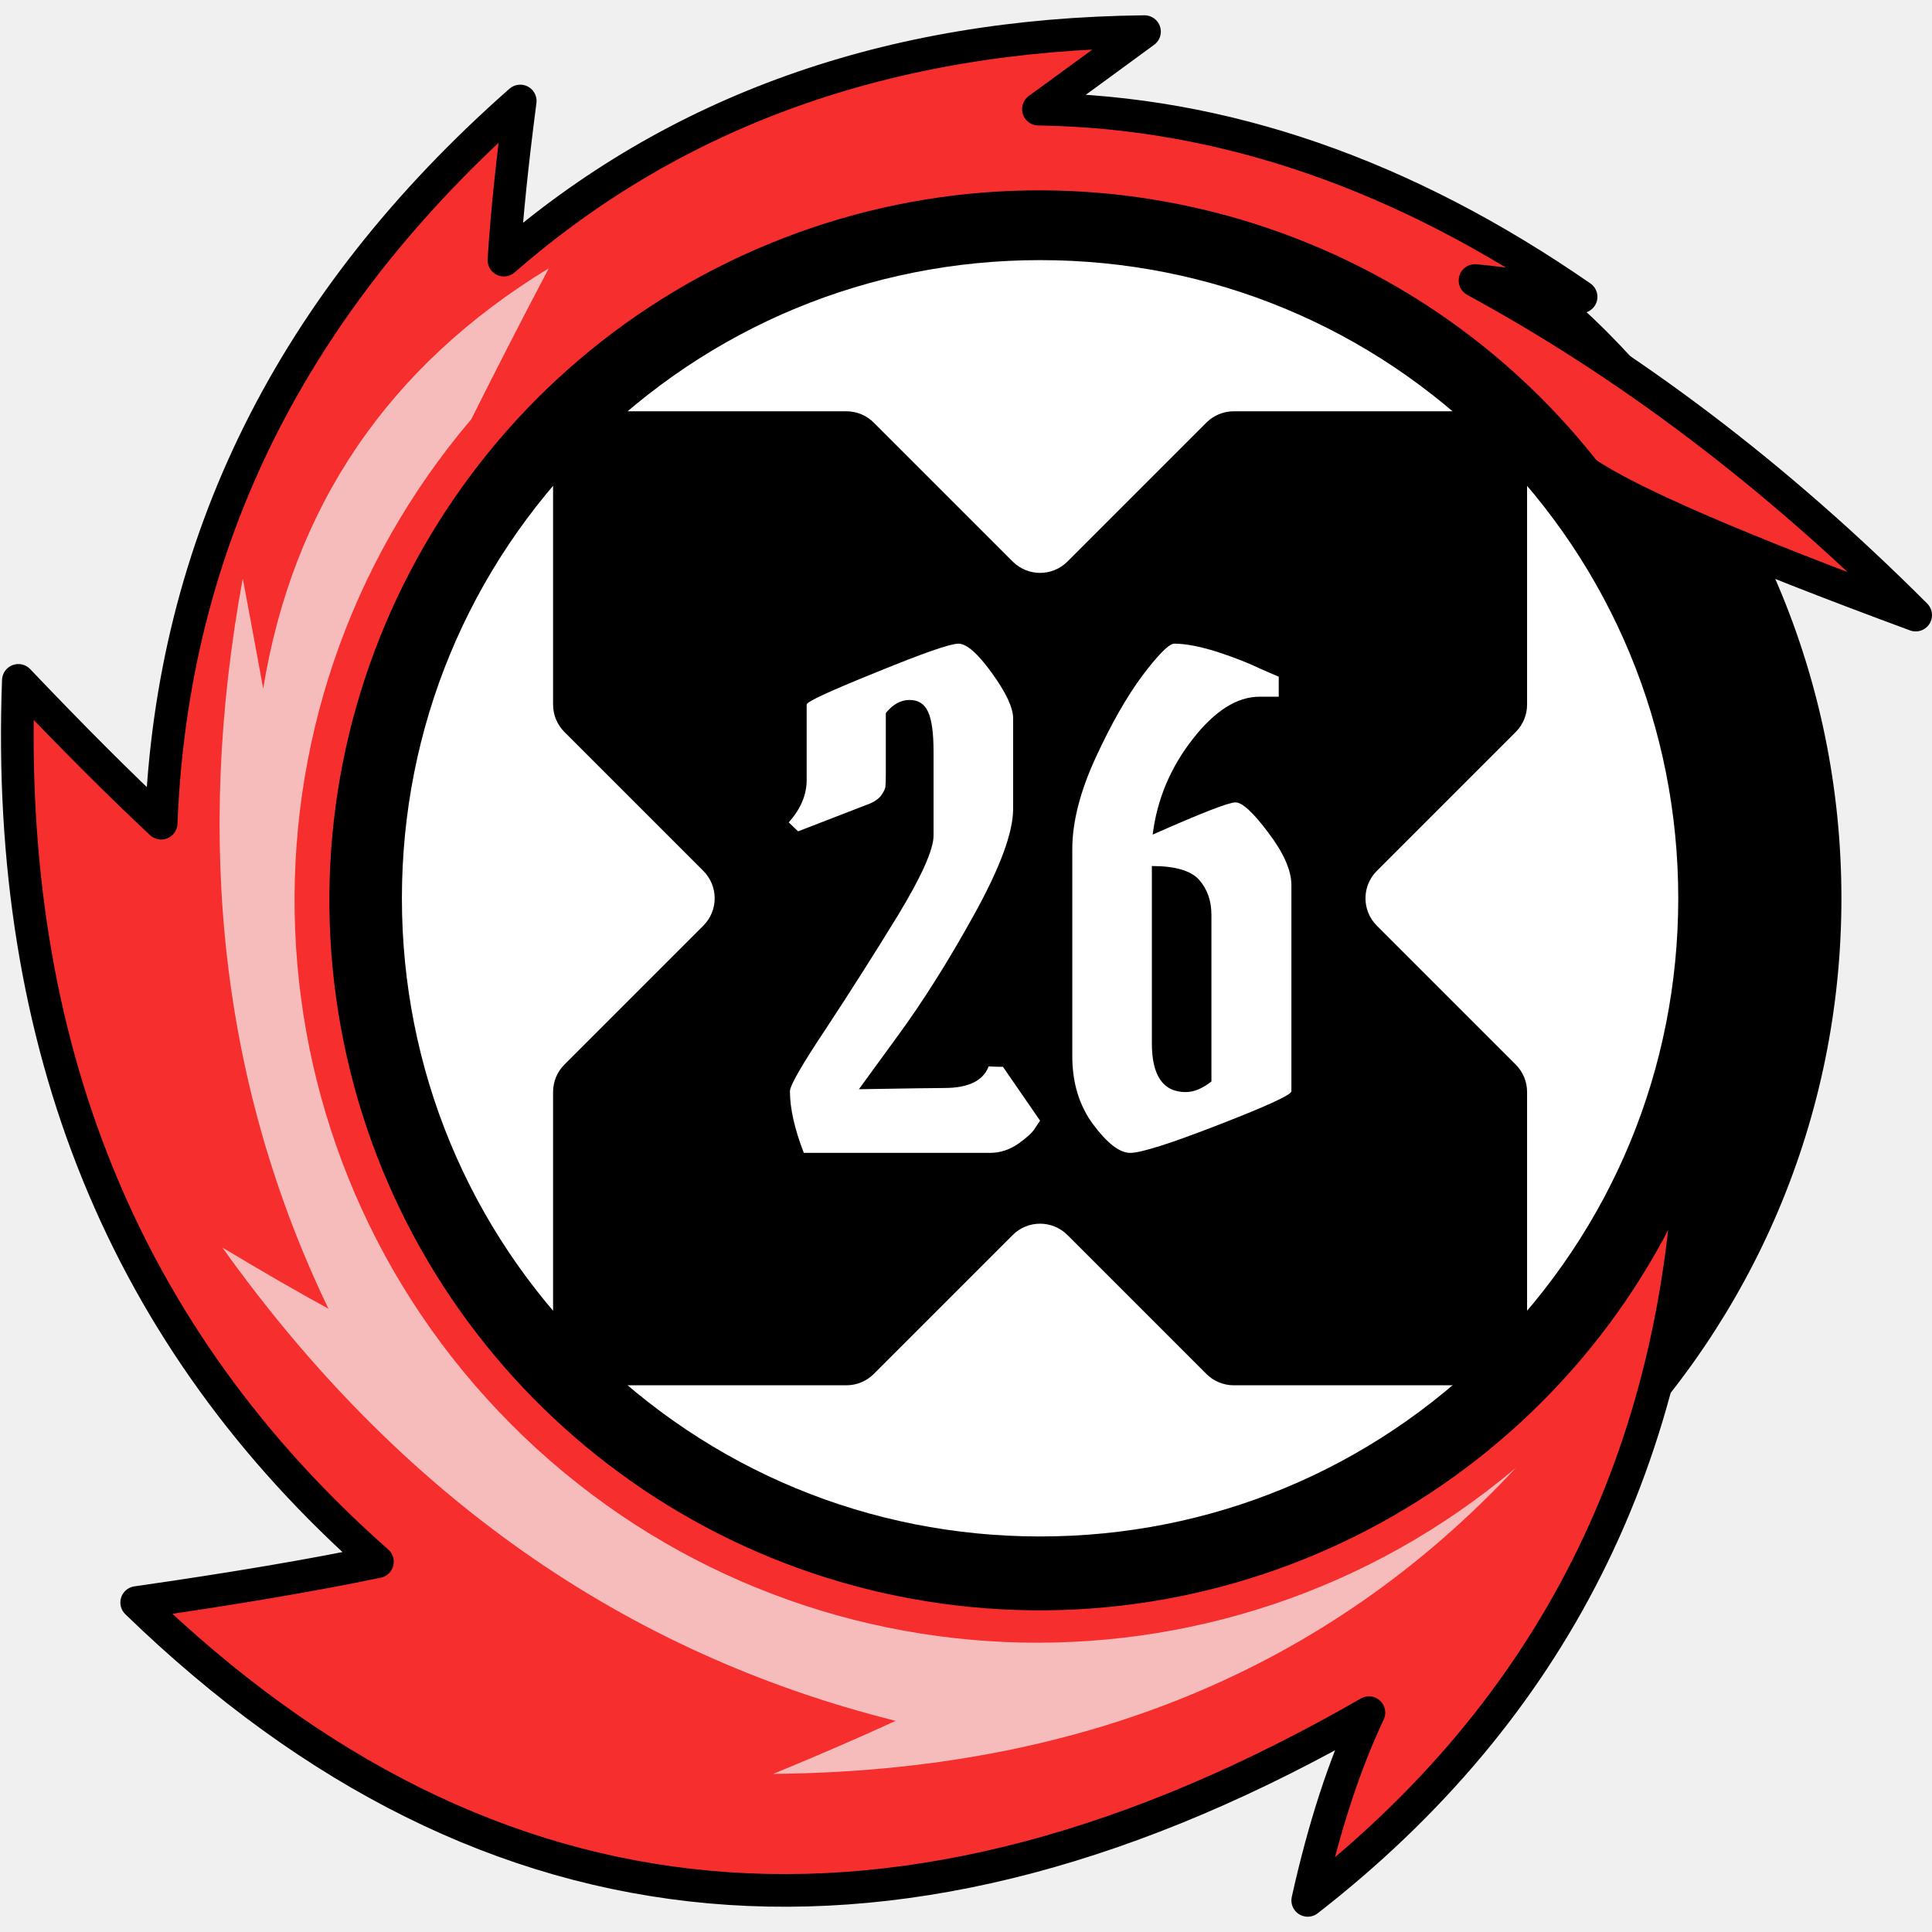
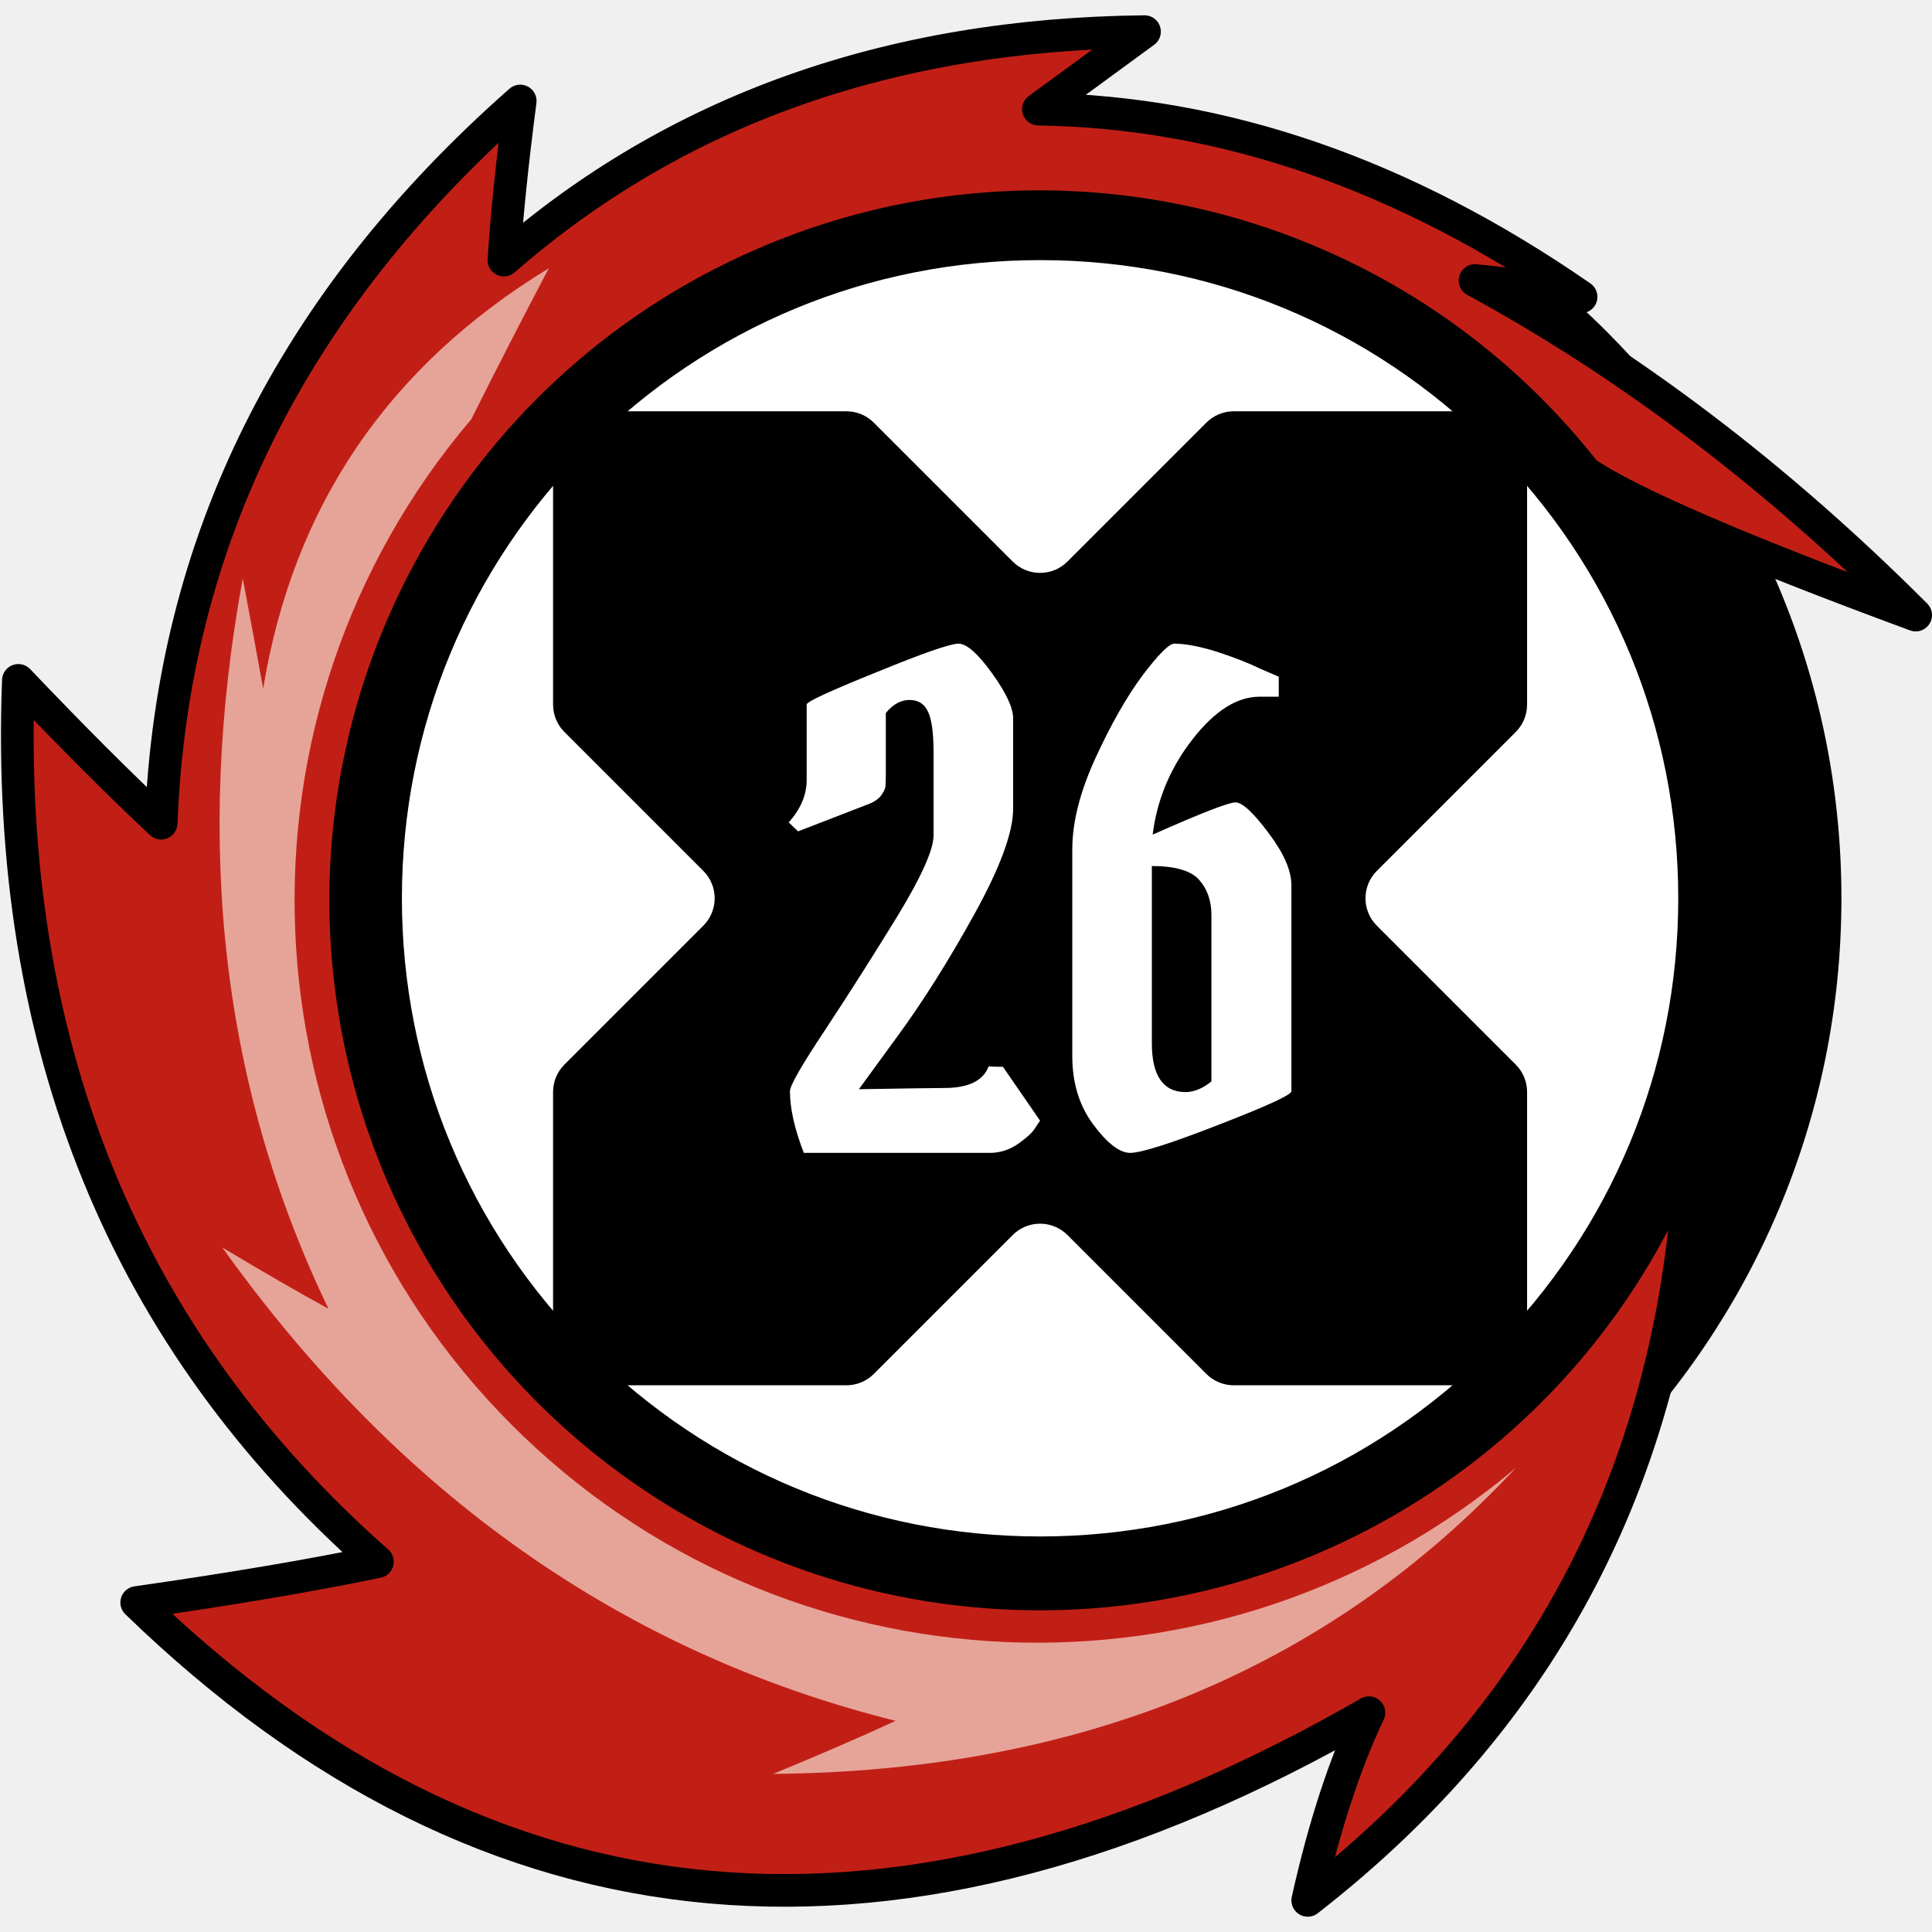
<svg xmlns="http://www.w3.org/2000/svg" viewBox="-58.5 -23.75 473.5 473.5" role="img" aria-label="Superfox26">
  <circle cx="196.4" cy="196.4" r="176" fill="#fff" />
  <g fill="#000">
    <path d="M77.05,86.53v62.42c0,2.51,1,4.92,2.78,6.7l34.05,34.05c3.7,3.7,3.7,9.7,0,13.41l-34.05,34.05c-1.78,1.78-2.78,4.19-2.78,6.7v62.42c0,5.24,4.24,9.48,9.48,9.48h62.42c2.51,0,4.92-1,6.7-2.78l34.05-34.05c3.7-3.7,9.7-3.7,13.41,0l34.05,34.05c1.78,1.78,4.19,2.78,6.7,2.78h62.42c5.24,0,9.48-4.24,9.48-9.48v-62.42c0-2.51-1-4.92-2.78-6.7l-34.05-34.05c-3.7-3.7-3.7-9.7,0-13.41l34.05-34.05c1.78-1.78,2.78-4.19,2.78-6.7v-62.42c0-5.24-4.24-9.48-9.48-9.48h-62.42c-2.51,0-4.92,1-6.7,2.78l-34.05,34.05c-3.7,3.7-9.7,3.7-13.41,0l-34.05-34.05c-1.78-1.78-4.19-2.78-6.7-2.78h-62.42c-5.24,0-9.48,4.24-9.48,9.48Z" />
    <path d="M196.41,40c41.78,0,81.05,16.27,110.59,45.81,29.54,29.54,45.81,68.82,45.81,110.6s-16.27,81.05-45.81,110.59c-29.54,29.54-68.82,45.81-110.6,45.81s-81.05-16.27-110.59-45.81c-29.54-29.54-45.81-68.82-45.81-110.6s16.27-81.05,45.81-110.59c29.54-29.54,68.82-45.81,110.6-45.81M196.41,0h0C87.93,0,0,87.93,0,196.4h0c0,108.47,87.93,196.41,196.4,196.41h0c108.47,0,196.4-87.93,196.4-196.4h0C392.81,87.93,304.88,0,196.41,0h0Z" />
  </g>
  <path id="digits" fill="#fff" d="M170.3 160.6Q170.3 153.4 168.9 150.6Q167.6 147.8 164.4 147.8Q161.2 147.8 158.6 151L158.6 165.9Q158.6 168 158.5 169.1Q158.3 170.1 157.3 171.4Q156.2 172.7 153.9 173.5L137.1 180L134.8 177.8Q139.2 172.9 139.2 167.4L139.2 148.9Q139.2 147.9 156.3 141Q173.4 134 176.4 134Q179.4 134 184.6 141.2Q189.8 148.4 189.8 152.3L189.8 174.5Q189.8 183.1 180.3 200.3Q170.8 217.5 161.4 230.3L152 243.2Q170 242.9 172.9 242.9Q181.8 242.9 183.8 237.6Q185.5 237.7 186.4 237.7L187.3 237.7L196.4 250.9Q195.9 251.7 195 253Q194.1 254.4 191 256.6Q187.8 258.8 184.1 258.8L138.5 258.8Q135.1 250 135.1 243.7Q135.1 241.6 143.9 228.4Q152.6 215.2 161.5 200.7Q170.3 186.2 170.3 181L170.3 160.6M204.3 235.1L204.3 184.4Q204.3 174.4 210 162Q215.7 149.6 221.5 141.8Q227.4 134 229.3 134Q233.4 134 239.8 136Q246.2 138.1 250.5 140.2L254.9 142.1L254.9 147L250.2 147Q241.9 147 233.8 157.4Q225.6 167.9 224 180.8Q241.8 172.9 244.3 172.9Q246.8 172.9 252.4 180.4Q258 187.8 258 193.2L258 243.7Q258 245 240.2 251.9Q222.5 258.8 218.5 258.8Q214.6 258.8 209.4 251.8Q204.3 244.9 204.3 235.1M232.1 243.9Q235.1 243.9 238.4 241.3L238.4 200.5Q238.4 195.3 235.4 191.9Q232.4 188.5 223.8 188.5L223.8 231.9Q223.8 243.9 232.1 243.9" />
-   <path d="M356,255 Q352,372 262,442 Q268,415 277,396 Q105,495 -25,369 Q10,364 34,359 Q-59,277 -54,143 Q-34,164 -19,178 Q-15,75 69,1 Q66,24 65,40 Q128,-15 222,-16 Q207,-5 196,3 Q264,4 329,49 Q314,46 303,45 Q360,76 411,127 Q346,103 330,92 A170,170 0 1 0 356,255 Z" fill="#f62e2e" stroke="#000" stroke-width="8" stroke-linejoin="round" />
-   <path d="M313,336 Q244,410 131,411 Q148,404 161,398 Q61,373 -4,282 Q11,291 22,297 Q-17,216 1,118 Q4,134 6,145 Q17,78 76,42 Q66,61 57,79 A182,182 0 0 0 313,336 Z" fill="#f6bbbb" />
+   <path d="M356,255 Q352,372 262,442 Q268,415 277,396 Q105,495 -25,369 Q10,364 34,359 Q-59,277 -54,143 Q-34,164 -19,178 Q-15,75 69,1 Q66,24 65,40 Q128,-15 222,-16 Q207,-5 196,3 Q264,4 329,49 Q314,46 303,45 Q360,76 411,127 Q346,103 330,92 A170,170 0 1 0 356,255 Z" fill="#c11f16" stroke="#000" stroke-width="8" stroke-linejoin="round" />
+   <path d="M313,336 Q244,410 131,411 Q148,404 161,398 Q61,373 -4,282 Q11,291 22,297 Q-17,216 1,118 Q4,134 6,145 Q17,78 76,42 Q66,61 57,79 A182,182 0 0 0 313,336 Z" fill="#e6a499" />
</svg>
